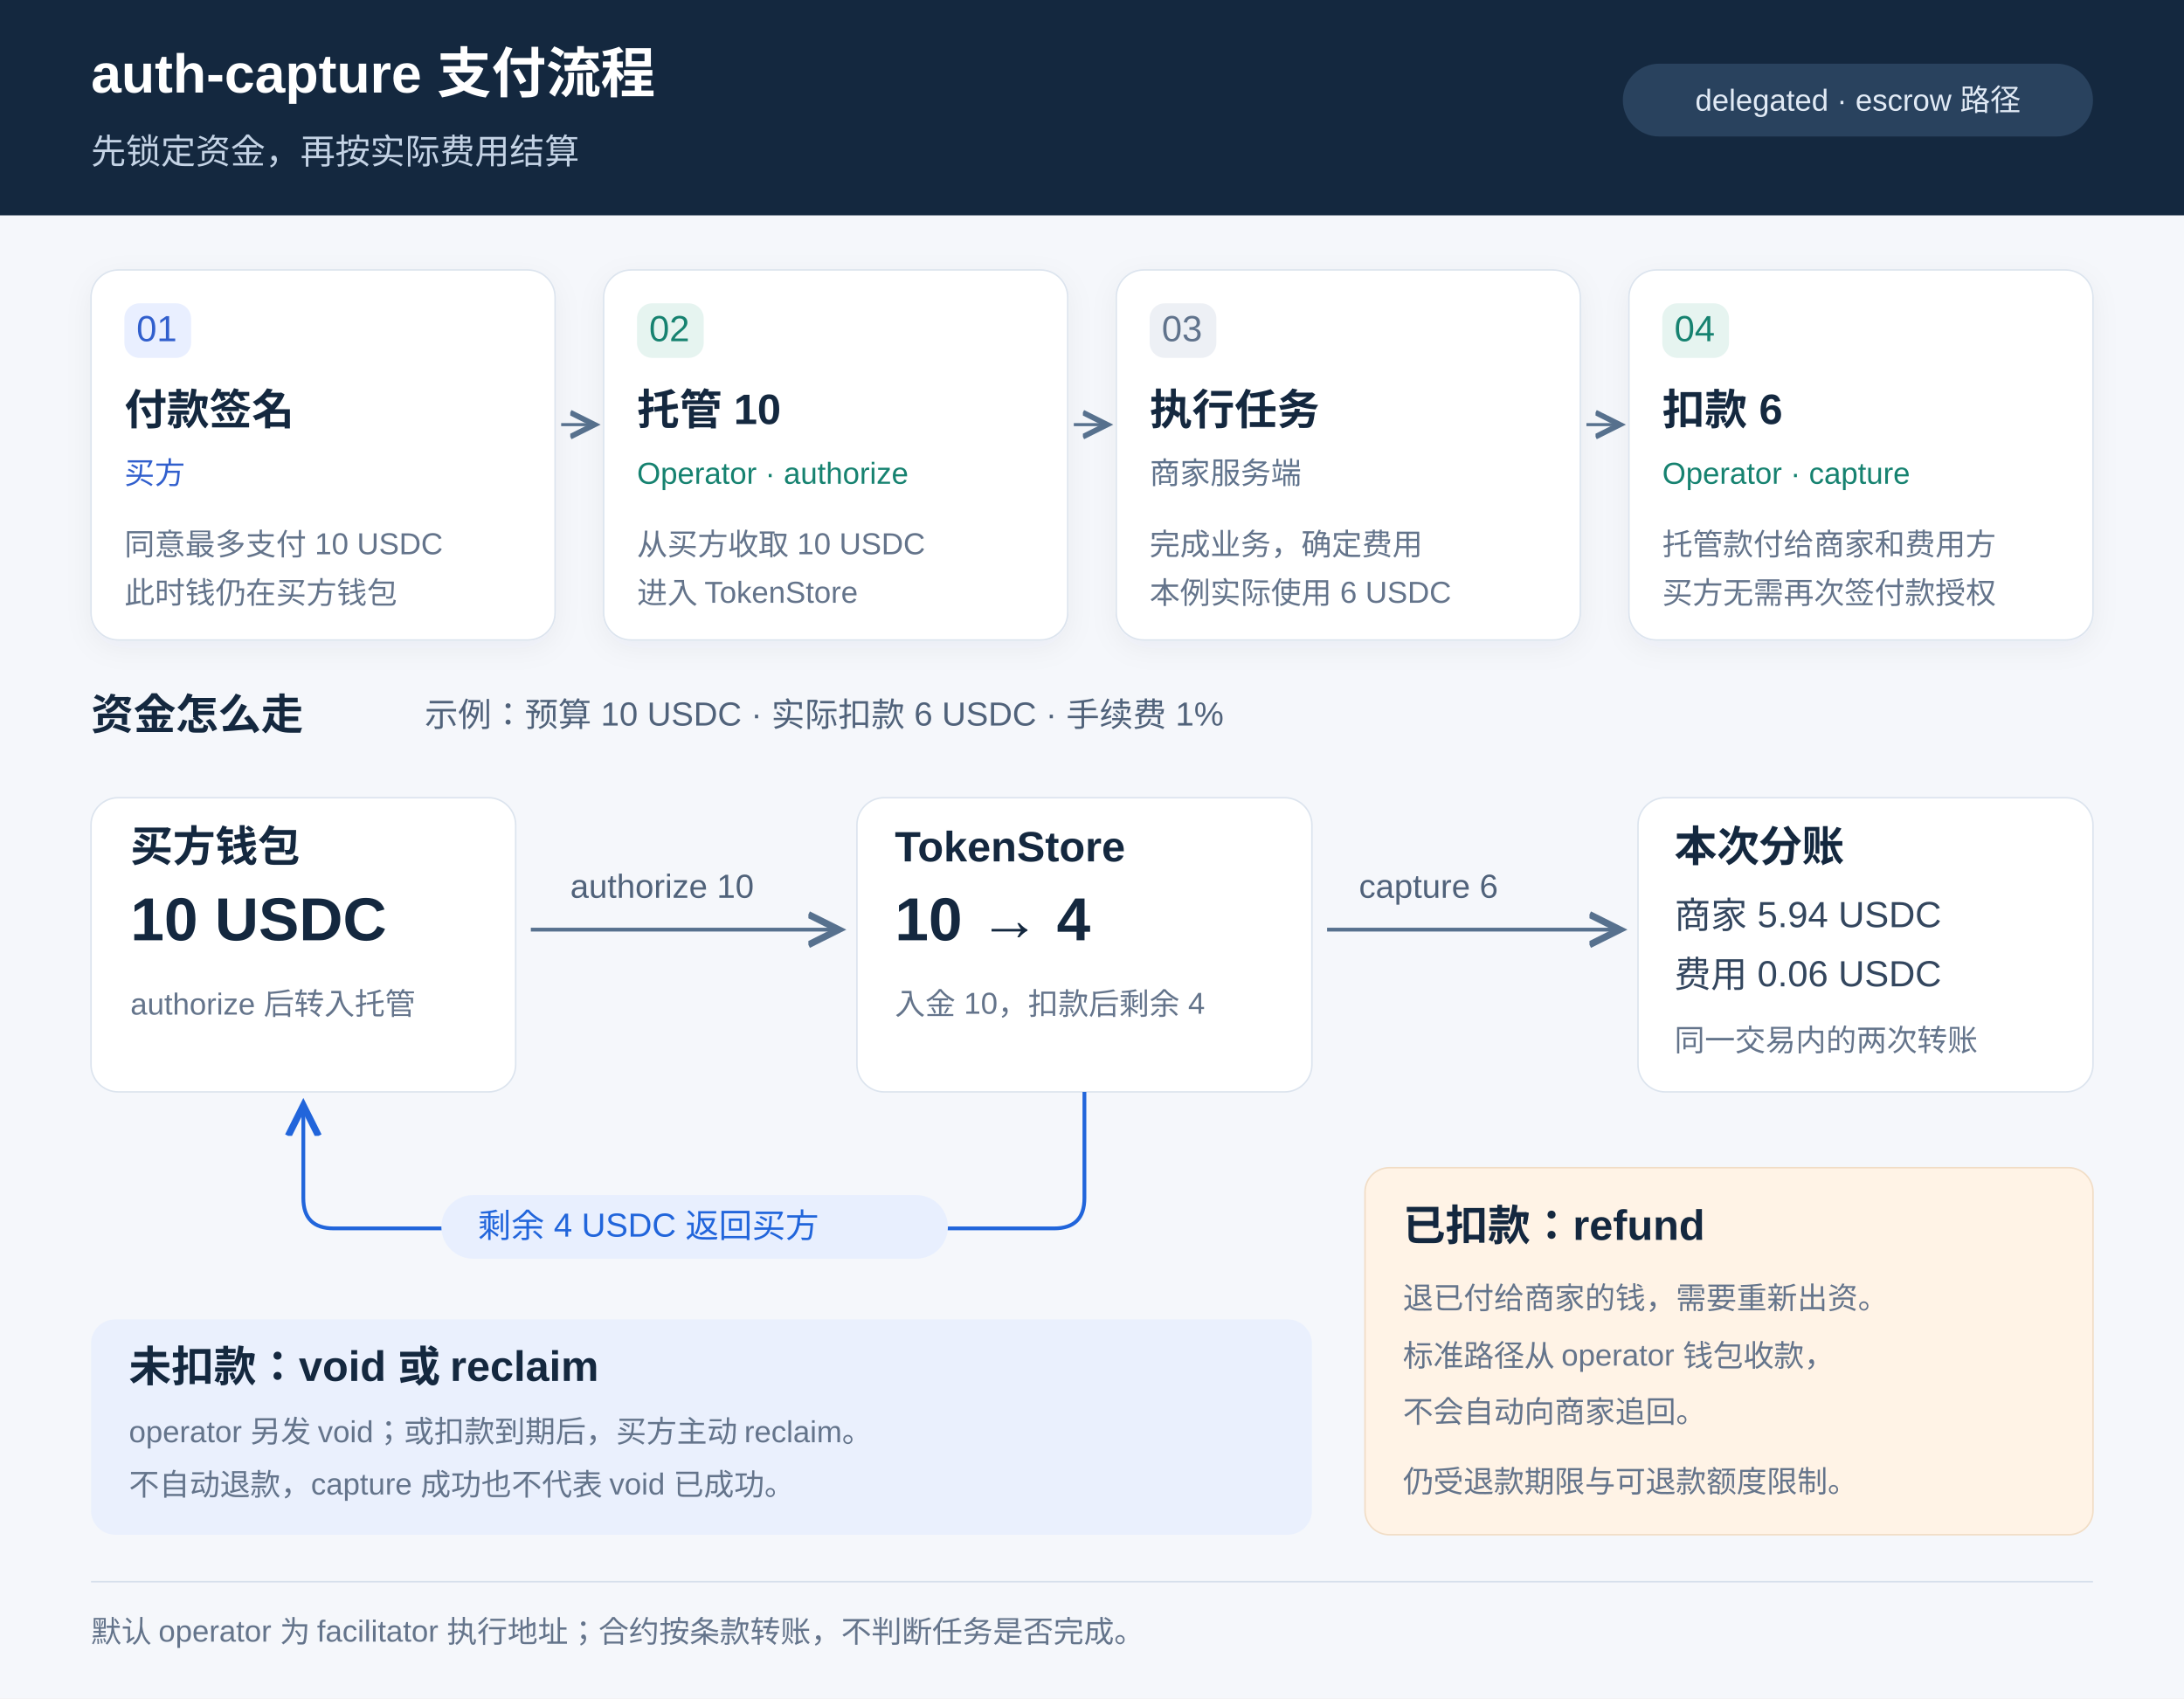
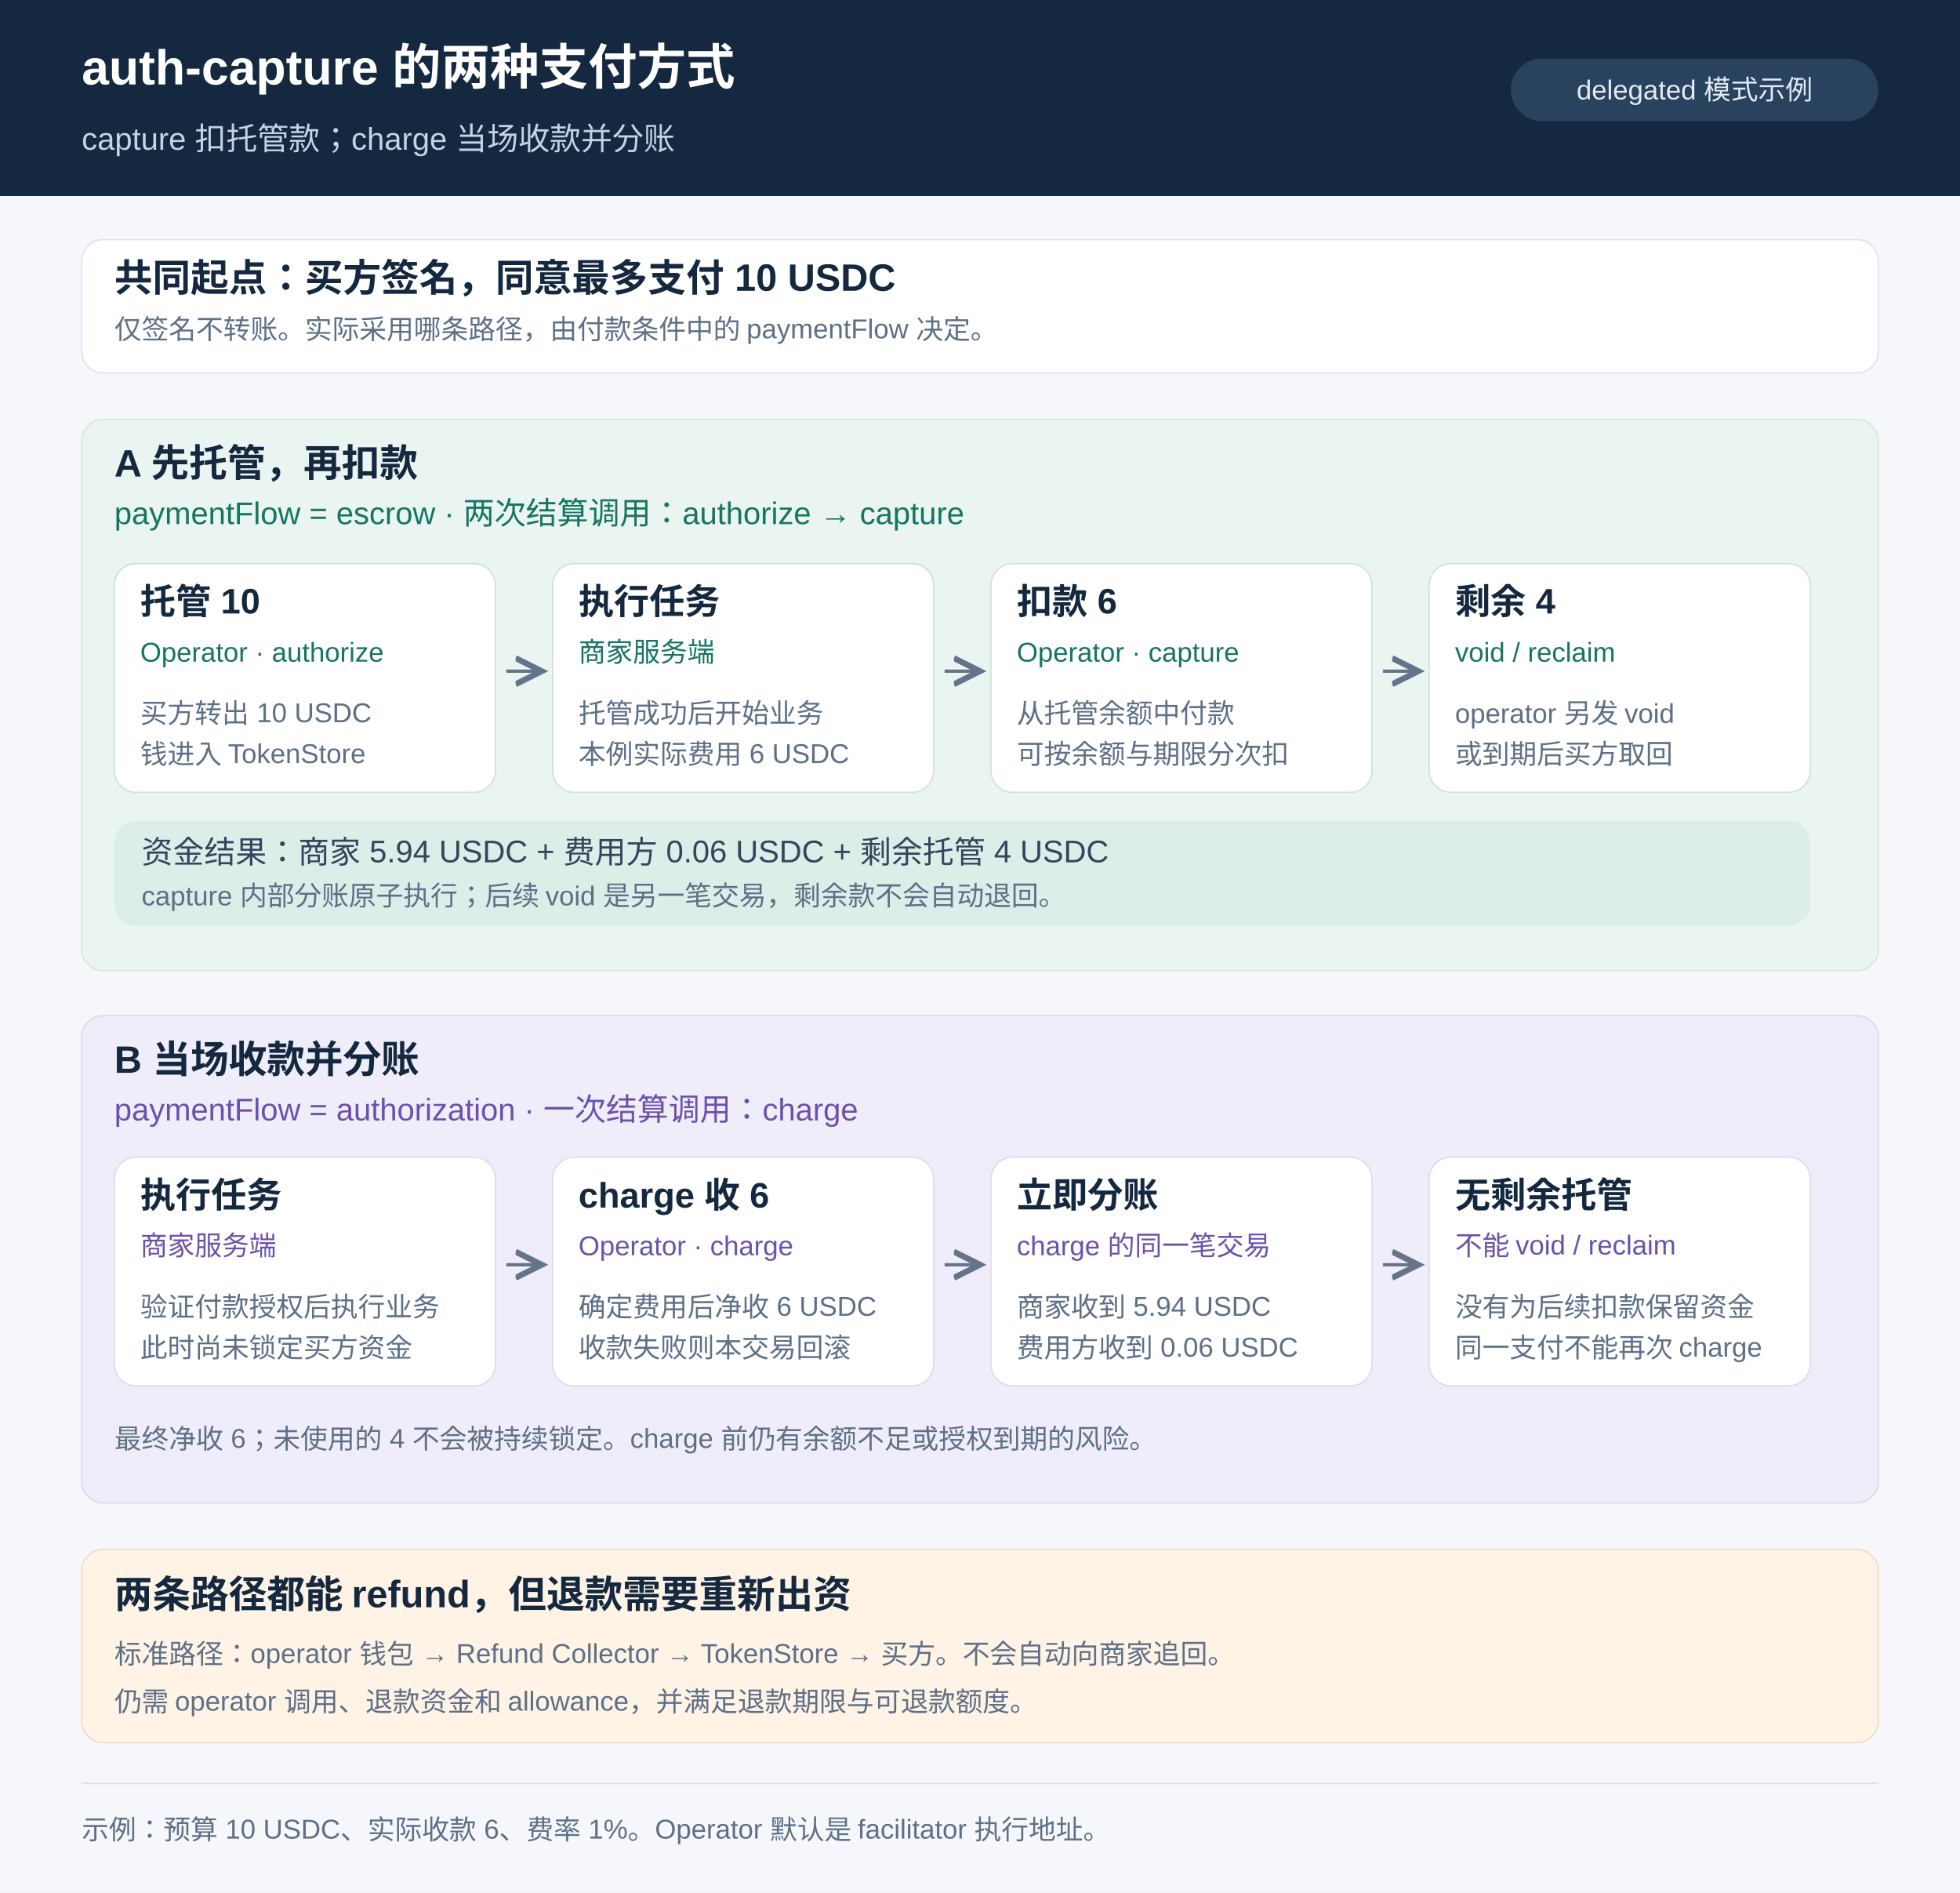
- <svg xmlns="http://www.w3.org/2000/svg" width="1440" height="1120" viewBox="0 0 1440 1120" role="img" aria-labelledby="title desc">
+ <svg xmlns="http://www.w3.org/2000/svg" width="1440" height="1390" viewBox="0 0 1440 1390" role="img" aria-labelledby="title desc">
  <defs>
    <marker id="arrow" markerWidth="10" markerHeight="10" refX="8" refY="5" orient="auto">
-       <path d="M0 1 L8 5 L0 9" fill="none" stroke="#57718e" stroke-width="1.8" />
+       <path d="M0 1 L8 5 L0 9" fill="none" stroke="#64748b" stroke-width="1.8" />
    </marker>
-     <marker id="blueArrow" markerWidth="10" markerHeight="10" refX="8" refY="5" orient="auto">
-       <path d="M0 1 L8 5 L0 9" fill="none" stroke="#2165db" stroke-width="1.8" />
-     </marker>
-     <filter id="shadow" x="-10%" y="-15%" width="120%" height="140%">
-       <feDropShadow dx="0" dy="5" stdDeviation="9" flood-color="#19324d" flood-opacity="0.05" />
-     </filter>
  </defs>
-   <style>text {font-family:'PingFang SC','Microsoft YaHei',Arial,sans-serif} .label{font-size:22px;fill:#50627a} .small{font-size:20px;fill:#64748b} .body{font-size:24px;fill:#33465e} .title{font-size:28px;font-weight:600;fill:#14283f} .num{font-size:40px;font-weight:650;fill:#14283f}</style>
-   <rect width="1440" height="1120" fill="#f5f7fb" />
-   <rect x="0" y="0" width="1440" height="142" fill="#14283f" />
-   <text x="60" y="61" font-size="36" font-weight="650" fill="white">auth-capture 支付流程</text>
-   <text x="60" y="108" font-size="23" fill="#c4d3e5">先锁定资金，再按实际费用结算</text>
-   <rect x="1070" y="42" width="310" height="48" rx="24" fill="#29425e" />
-   <text x="1225" y="73" text-anchor="middle" font-size="20" fill="#e1eaf5">delegated · escrow 路径</text>
-   <rect x="60" y="178" width="306" height="244" rx="18" fill="white" stroke="#dce4ee" filter="url(#shadow)" />
-   <rect x="82" y="200" width="44" height="36" rx="10" fill="#e9efff" />
-   <text x="90" y="225" class="body" style="fill:#315fcd">01</text>
-   <text x="82" y="280" class="title">付款签名</text>
-   <text x="82" y="319" class="small" style="fill:#315fcd">买方</text>
-   <text x="82" y="366" class="small">同意最多支付 10 USDC</text>
-   <text x="82" y="398" class="small">此时钱仍在买方钱包</text>
-   <path d="M370 280 H392" stroke="#57718e" stroke-width="2" marker-end="url(#arrow)" />
-   <rect x="398" y="178" width="306" height="244" rx="18" fill="white" stroke="#dce4ee" filter="url(#shadow)" />
-   <rect x="420" y="200" width="44" height="36" rx="10" fill="#e6f4f0" />
-   <text x="428" y="225" class="body" style="fill:#168270">02</text>
-   <text x="420" y="280" class="title">托管 10</text>
-   <text x="420" y="319" class="small" style="fill:#168270">Operator · authorize</text>
-   <text x="420" y="366" class="small">从买方收取 10 USDC</text>
-   <text x="420" y="398" class="small">进入 TokenStore</text>
-   <path d="M708 280 H730" stroke="#57718e" stroke-width="2" marker-end="url(#arrow)" />
-   <rect x="736" y="178" width="306" height="244" rx="18" fill="white" stroke="#dce4ee" filter="url(#shadow)" />
-   <rect x="758" y="200" width="44" height="36" rx="10" fill="#edf0f5" />
-   <text x="766" y="225" class="body" style="fill:#60738c">03</text>
-   <text x="758" y="280" class="title">执行任务</text>
-   <text x="758" y="319" class="small" style="fill:#60738c">商家服务端</text>
-   <text x="758" y="366" class="small">完成业务，确定费用</text>
-   <text x="758" y="398" class="small">本例实际使用 6 USDC</text>
-   <path d="M1046 280 H1068" stroke="#57718e" stroke-width="2" marker-end="url(#arrow)" />
-   <rect x="1074" y="178" width="306" height="244" rx="18" fill="white" stroke="#dce4ee" filter="url(#shadow)" />
-   <rect x="1096" y="200" width="44" height="36" rx="10" fill="#e6f4f0" />
-   <text x="1104" y="225" class="body" style="fill:#168270">04</text>
-   <text x="1096" y="280" class="title">扣款 6</text>
-   <text x="1096" y="319" class="small" style="fill:#168270">Operator · capture</text>
-   <text x="1096" y="366" class="small">托管款付给商家和费用方</text>
-   <text x="1096" y="398" class="small">买方无需再次签付款授权</text>
-   <text x="60" y="481" class="title">资金怎么走</text>
-   <text x="280" y="479" class="label">示例：预算 10 USDC · 实际扣款 6 USDC · 手续费 1%</text>
-   <rect x="60" y="526" width="280" height="194" rx="18" fill="white" stroke="#dce4ee" />
-   <rect x="565" y="526" width="300" height="194" rx="18" fill="white" stroke="#dce4ee" />
-   <rect x="1080" y="526" width="300" height="194" rx="18" fill="white" stroke="#dce4ee" />
-   <text x="86" y="568" class="title">买方钱包</text>
-   <text x="86" y="620" class="num">10 USDC</text>
-   <text x="86" y="669" class="small">authorize 后转入托管</text>
-   <text x="590" y="568" class="title">TokenStore</text>
-   <text x="590" y="620" class="num">10 → 4</text>
-   <text x="590" y="669" class="small">入金 10，扣款后剩余 4</text>
-   <text x="1104" y="568" class="title">本次分账</text>
-   <text x="1104" y="612" class="body">商家   5.94 USDC</text>
-   <text x="1104" y="651" class="body">费用   0.06 USDC</text>
-   <text x="1104" y="693" class="small">同一交易内的两次转账</text>
-   <path d="M350 613 H553" stroke="#57718e" stroke-width="2.5" marker-end="url(#arrow)" />
-   <text x="376" y="592" class="label">authorize 10</text>
-   <path d="M875 613 H1068" stroke="#57718e" stroke-width="2.5" marker-end="url(#arrow)" />
-   <text x="896" y="592" class="label">capture 6</text>
-   <path d="M715 720 V790 Q715 810 695 810 H220 Q200 810 200 790 V729" fill="none" stroke="#2165db" stroke-width="2.5" marker-end="url(#blueArrow)" />
-   <rect x="291" y="788" width="334" height="42" rx="21" fill="#e8effe" />
-   <text x="315" y="816" class="label" style="fill:#2165db">剩余 4 USDC 返回买方</text>
-   <rect x="60" y="870" width="805" height="142" rx="16" fill="#eaf0fd" />
-   <text x="85" y="911" class="title">未扣款：void 或 reclaim</text>
-   <text x="85" y="951" class="small">operator 另发 void；或扣款到期后，买方主动 reclaim。</text>
-   <text x="85" y="986" class="small">不自动退款，capture 成功也不代表 void 已成功。</text>
-   <rect x="900" y="770" width="480" height="242" rx="16" fill="#fff3e6" stroke="#f1ddc6" />
-   <text x="925" y="818" class="title">已扣款：refund</text>
-   <text x="925" y="863" class="small">退已付给商家的钱，需要重新出资。</text>
-   <text x="925" y="901" class="small">标准路径从 operator 钱包收款，</text>
-   <text x="925" y="938" class="small">不会自动向商家追回。</text>
-   <text x="925" y="984" class="small">仍受退款期限与可退款额度限制。</text>
-   <line x1="60" y1="1043" x2="1380" y2="1043" stroke="#d7e0ec" />
-   <text x="60" y="1083" class="small">默认 operator 为 facilitator 执行地址；合约按条款转账，不判断任务是否完成。</text>
+   <style>text{font-family:'PingFang SC','Microsoft YaHei',Arial,sans-serif} .title{font-size:28px;font-weight:600;fill:#14283f} .body{font-size:23px;fill:#33465e} .small{font-size:20px;fill:#5d7087} .step{font-size:26px;font-weight:600;fill:#14283f}</style>
+   <rect width="1440" height="1390" fill="#f5f7fb" />
+   <rect width="1440" height="144" fill="#14283f" />
+   <text x="60" y="62" font-size="36" font-weight="650" fill="white">auth-capture 的两种支付方式</text>
+   <text x="60" y="110" font-size="23" fill="#c4d3e5">capture 扣托管款；charge 当场收款并分账</text>
+   <rect x="1110" y="43" width="270" height="46" rx="23" fill="#29425e" />
+   <text x="1245" y="73" text-anchor="middle" font-size="20" fill="#e1eaf5">delegated 模式示例</text>
+   <rect x="60" y="176" width="1320" height="98" rx="16" fill="white" stroke="#dce4ee" />
+   <text x="84" y="214" class="title">共同起点：买方签名，同意最多支付 10 USDC</text>
+   <text x="84" y="249" class="small">仅签名不转账。实际采用哪条路径，由付款条件中的 paymentFlow 决定。</text>
+   <rect x="60" y="308" width="1320" height="405" rx="16" fill="#eaf5f1" stroke="#d2e8df" />
+   <text x="84" y="350" class="title">A  先托管，再扣款</text>
+   <text x="84" y="385" class="body" style="fill:#167563">paymentFlow = escrow · 两次结算调用：authorize → capture</text>
+   <rect x="84" y="414" width="280" height="168" rx="16" fill="white" stroke="#cee1d9" />
+   <text x="103" y="451" class="step">托管 10</text>
+   <text x="103" y="486" class="small" style="fill:#167563">Operator · authorize</text>
+   <text x="103" y="531" class="small">买方转出 10 USDC</text>
+   <text x="103" y="561" class="small">钱进入 TokenStore</text>
+   <path d="M372 493 L398 493" stroke="#64748b" stroke-width="2.4" marker-end="url(#arrow)" fill="none" />
+   <rect x="406" y="414" width="280" height="168" rx="16" fill="white" stroke="#cee1d9" />
+   <text x="425" y="451" class="step">执行任务</text>
+   <text x="425" y="486" class="small" style="fill:#167563">商家服务端</text>
+   <text x="425" y="531" class="small">托管成功后开始业务</text>
+   <text x="425" y="561" class="small">本例实际费用 6 USDC</text>
+   <path d="M694 493 L720 493" stroke="#64748b" stroke-width="2.4" marker-end="url(#arrow)" fill="none" />
+   <rect x="728" y="414" width="280" height="168" rx="16" fill="white" stroke="#cee1d9" />
+   <text x="747" y="451" class="step">扣款 6</text>
+   <text x="747" y="486" class="small" style="fill:#167563">Operator · capture</text>
+   <text x="747" y="531" class="small">从托管余额中付款</text>
+   <text x="747" y="561" class="small">可按余额与期限分次扣</text>
+   <path d="M1016 493 L1042 493" stroke="#64748b" stroke-width="2.4" marker-end="url(#arrow)" fill="none" />
+   <rect x="1050" y="414" width="280" height="168" rx="16" fill="white" stroke="#cee1d9" />
+   <text x="1069" y="451" class="step">剩余 4</text>
+   <text x="1069" y="486" class="small" style="fill:#167563">void / reclaim</text>
+   <text x="1069" y="531" class="small">operator 另发 void</text>
+   <text x="1069" y="561" class="small">或到期后买方取回</text>
+   <rect x="84" y="603" width="1246" height="77" rx="16" fill="#dceee7" stroke="none" />
+   <text x="104" y="634" class="body">资金结果：商家 5.94 USDC  +  费用方 0.06 USDC  +  剩余托管 4 USDC</text>
+   <text x="104" y="665" class="small">capture 内部分账原子执行；后续 void 是另一笔交易，剩余款不会自动退回。</text>
+   <rect x="60" y="746" width="1320" height="358" rx="16" fill="#efedf9" stroke="#dfd9f0" />
+   <text x="84" y="788" class="title">B  当场收款并分账</text>
+   <text x="84" y="823" class="body" style="fill:#6c51ac">paymentFlow = authorization · 一次结算调用：charge</text>
+   <rect x="84" y="850" width="280" height="168" rx="16" fill="white" stroke="#dfd9ee" />
+   <text x="103" y="887" class="step">执行任务</text>
+   <text x="103" y="922" class="small" style="fill:#6c51ac">商家服务端</text>
+   <text x="103" y="967" class="small">验证付款授权后执行业务</text>
+   <text x="103" y="997" class="small">此时尚未锁定买方资金</text>
+   <path d="M372 929 L398 929" stroke="#64748b" stroke-width="2.4" marker-end="url(#arrow)" fill="none" />
+   <rect x="406" y="850" width="280" height="168" rx="16" fill="white" stroke="#dfd9ee" />
+   <text x="425" y="887" class="step">charge 收 6</text>
+   <text x="425" y="922" class="small" style="fill:#6c51ac">Operator · charge</text>
+   <text x="425" y="967" class="small">确定费用后净收 6 USDC</text>
+   <text x="425" y="997" class="small">收款失败则本交易回滚</text>
+   <path d="M694 929 L720 929" stroke="#64748b" stroke-width="2.4" marker-end="url(#arrow)" fill="none" />
+   <rect x="728" y="850" width="280" height="168" rx="16" fill="white" stroke="#dfd9ee" />
+   <text x="747" y="887" class="step">立即分账</text>
+   <text x="747" y="922" class="small" style="fill:#6c51ac">charge 的同一笔交易</text>
+   <text x="747" y="967" class="small">商家收到 5.94 USDC</text>
+   <text x="747" y="997" class="small">费用方收到 0.06 USDC</text>
+   <path d="M1016 929 L1042 929" stroke="#64748b" stroke-width="2.4" marker-end="url(#arrow)" fill="none" />
+   <rect x="1050" y="850" width="280" height="168" rx="16" fill="white" stroke="#dfd9ee" />
+   <text x="1069" y="887" class="step">无剩余托管</text>
+   <text x="1069" y="922" class="small" style="fill:#6c51ac">不能 void / reclaim</text>
+   <text x="1069" y="967" class="small">没有为后续扣款保留资金</text>
+   <text x="1069" y="997" class="small">同一支付不能再次 charge</text>
+   <text x="84" y="1064" class="small">最终净收 6；未使用的 4 不会被持续锁定。charge 前仍有余额不足或授权到期的风险。</text>
+   <rect x="60" y="1138" width="1320" height="142" rx="16" fill="#fff3e6" stroke="#efdcc4" />
+   <text x="84" y="1181" class="title">两条路径都能 refund，但退款需要重新出资</text>
+   <text x="84" y="1222" class="small">标准路径：operator 钱包 → Refund Collector → TokenStore → 买方。不会自动向商家追回。</text>
+   <text x="84" y="1257" class="small">仍需 operator 调用、退款资金和 allowance，并满足退款期限与可退款额度。</text>
+   <line x1="60" y1="1310" x2="1380" y2="1310" stroke="#d7e0ec" />
+   <text x="60" y="1351" class="small">示例：预算 10 USDC、实际收款 6、费率 1%。Operator 默认是 facilitator 执行地址。</text>
</svg>
